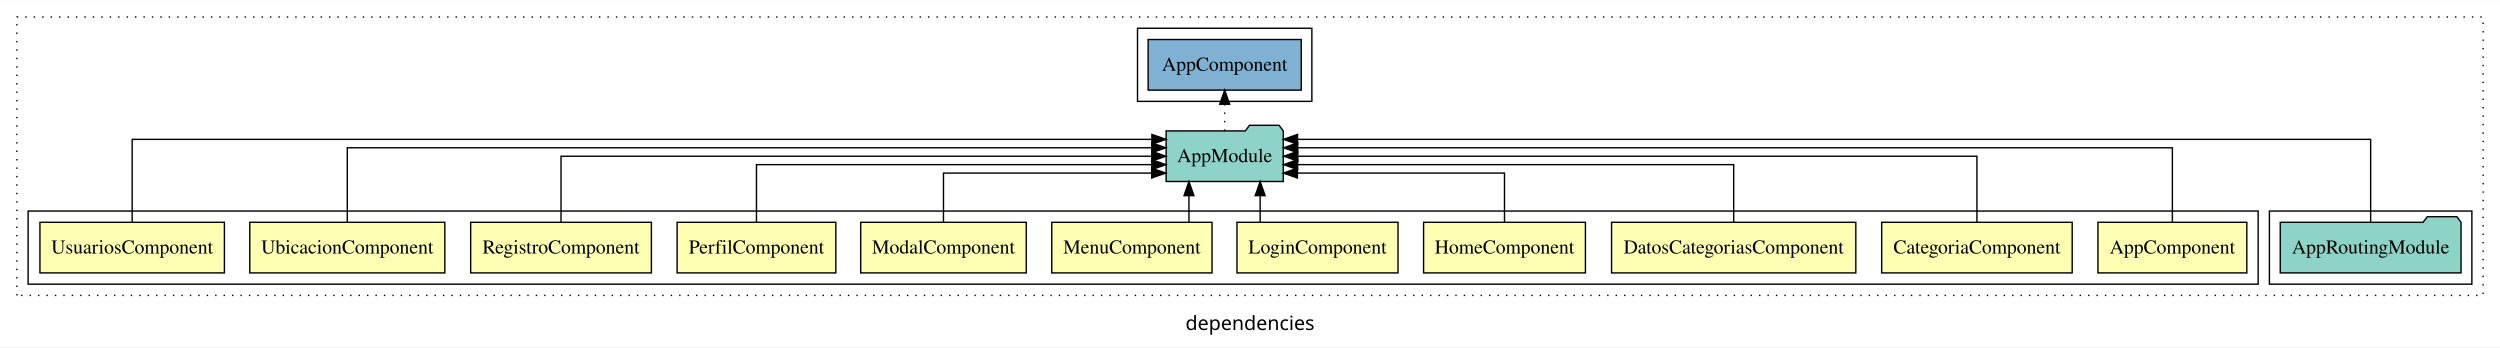
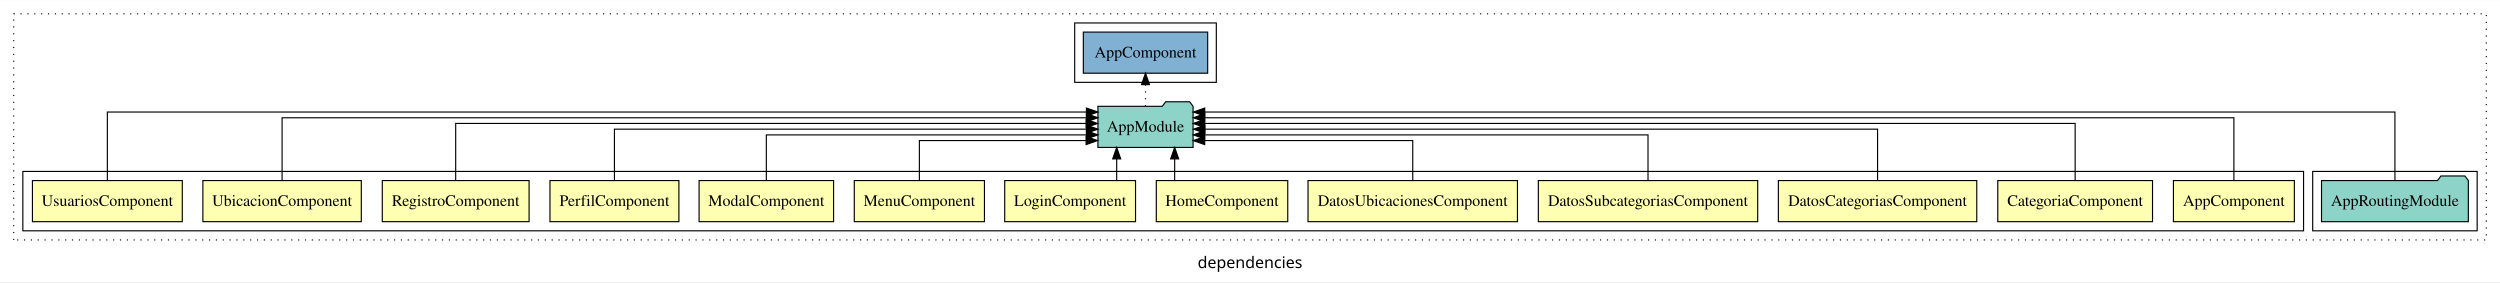
- <svg xmlns="http://www.w3.org/2000/svg" width="1778pt" height="247pt" viewBox="0.00 0.00 1778.00 246.80">
+ <svg xmlns="http://www.w3.org/2000/svg" width="2189pt" height="247pt" viewBox="0.00 0.00 2189.00 246.80">
  <g id="graph0" class="graph" transform="scale(1 1) rotate(0) translate(4 242.8)">
-     <polygon fill="white" stroke="transparent" points="-4,4 -4,-242.8 1774,-242.8 1774,4 -4,4" />
-     <text text-anchor="middle" x="885" y="-8.2" font-family="sans-serif" font-size="14.00">dependencies</text>
+     <polygon fill="white" stroke="transparent" points="-4,4 -4,-242.8 2185,-242.8 2185,4 -4,4" />
+     <text text-anchor="middle" x="1090.5" y="-8.2" font-family="sans-serif" font-size="14.00">dependencies</text>
    <g id="clust1" class="cluster">
-       <polygon fill="none" stroke="black" stroke-dasharray="1,5" points="8,-32.8 8,-230.8 1762,-230.8 1762,-32.8 8,-32.8" />
-     </g>
-     <g id="clust14" class="cluster">
-       <polygon fill="none" stroke="black" points="1610,-40.8 1610,-92.8 1754,-92.8 1754,-40.8 1610,-40.8" />
+       <polygon fill="none" stroke="black" stroke-dasharray="1,5" points="8,-32.8 8,-230.8 2173,-230.8 2173,-32.8 8,-32.8" />
    </g>
    <g id="clust16" class="cluster">
-       <polygon fill="none" stroke="black" points="805,-170.8 805,-222.8 929,-222.8 929,-170.8 805,-170.8" />
+       <polygon fill="none" stroke="black" points="2021,-40.8 2021,-92.8 2165,-92.8 2165,-40.8 2021,-40.8" />
+     </g>
+     <g id="clust18" class="cluster">
+       <polygon fill="none" stroke="black" points="937,-170.8 937,-222.8 1061,-222.8 1061,-170.8 937,-170.8" />
    </g>
    <g id="clust2" class="cluster">
-       <polygon fill="none" stroke="black" points="16,-40.8 16,-92.8 1602,-92.8 1602,-40.8 16,-40.8" />
+       <polygon fill="none" stroke="black" points="16,-40.8 16,-92.8 2013,-92.8 2013,-40.8 16,-40.8" />
    </g>
    <g id="node1" class="node">
-       <polygon fill="#ffffb3" stroke="black" points="1593.94,-84.8 1488.06,-84.8 1488.06,-48.8 1593.94,-48.8 1593.94,-84.8" />
-       <text text-anchor="middle" x="1541" y="-62.6" font-family="Times,serif" font-size="14.00">AppComponent</text>
+       <polygon fill="#ffffb3" stroke="black" points="2004.94,-84.8 1899.06,-84.8 1899.06,-48.8 2004.94,-48.8 2004.94,-84.8" />
+       <text text-anchor="middle" x="1952" y="-62.6" font-family="Times,serif" font-size="14.00">AppComponent</text>
    </g>
-     <g id="node12" class="node">
-       <polygon fill="#8dd3c7" stroke="black" points="908.66,-149.8 905.66,-153.8 884.66,-153.8 881.66,-149.8 825.34,-149.8 825.34,-113.8 908.66,-113.8 908.66,-149.8" />
-       <text text-anchor="middle" x="867" y="-127.6" font-family="Times,serif" font-size="14.00">AppModule</text>
+     <g id="node14" class="node">
+       <polygon fill="#8dd3c7" stroke="black" points="1040.66,-149.8 1037.66,-153.8 1016.66,-153.8 1013.66,-149.8 957.34,-149.8 957.34,-113.8 1040.66,-113.8 1040.66,-149.8" />
+       <text text-anchor="middle" x="999" y="-127.6" font-family="Times,serif" font-size="14.00">AppModule</text>
    </g>
    <g id="edge1" class="edge">
-       <path fill="none" stroke="black" d="M1541,-85.08C1541,-106.12 1541,-137.8 1541,-137.8 1541,-137.8 918.91,-137.8 918.91,-137.8" />
-       <polygon fill="black" stroke="black" points="918.91,-134.3 908.91,-137.8 918.91,-141.3 918.91,-134.3" />
+       <path fill="none" stroke="black" d="M1952,-84.84C1952,-106.46 1952,-139.8 1952,-139.8 1952,-139.8 1050.87,-139.8 1050.87,-139.8" />
+       <polygon fill="black" stroke="black" points="1050.87,-136.3 1040.87,-139.8 1050.87,-143.3 1050.87,-136.3" />
    </g>
    <g id="node2" class="node">
-       <polygon fill="#ffffb3" stroke="black" points="1469.75,-84.8 1334.25,-84.8 1334.25,-48.8 1469.75,-48.8 1469.75,-84.8" />
-       <text text-anchor="middle" x="1402" y="-62.6" font-family="Times,serif" font-size="14.00">CategoriaComponent</text>
+       <polygon fill="#ffffb3" stroke="black" points="1880.75,-84.8 1745.25,-84.8 1745.25,-48.8 1880.75,-48.8 1880.75,-84.8" />
+       <text text-anchor="middle" x="1813" y="-62.6" font-family="Times,serif" font-size="14.00">CategoriaComponent</text>
    </g>
    <g id="edge2" class="edge">
-       <path fill="none" stroke="black" d="M1402,-84.91C1402,-104.14 1402,-131.8 1402,-131.8 1402,-131.8 918.98,-131.8 918.98,-131.8" />
-       <polygon fill="black" stroke="black" points="918.98,-128.3 908.98,-131.8 918.98,-135.3 918.98,-128.3" />
+       <path fill="none" stroke="black" d="M1813,-85.02C1813,-105.17 1813,-134.8 1813,-134.8 1813,-134.8 1050.77,-134.8 1050.77,-134.8" />
+       <polygon fill="black" stroke="black" points="1050.77,-131.3 1040.77,-134.8 1050.77,-138.3 1050.77,-131.3" />
    </g>
    <g id="node3" class="node">
-       <polygon fill="#ffffb3" stroke="black" points="1315.86,-84.8 1142.14,-84.8 1142.14,-48.8 1315.86,-48.8 1315.86,-84.8" />
-       <text text-anchor="middle" x="1229" y="-62.6" font-family="Times,serif" font-size="14.00">DatosCategoriasComponent</text>
+       <polygon fill="#ffffb3" stroke="black" points="1726.86,-84.8 1553.14,-84.8 1553.14,-48.8 1726.86,-48.8 1726.86,-84.8" />
+       <text text-anchor="middle" x="1640" y="-62.6" font-family="Times,serif" font-size="14.00">DatosCategoriasComponent</text>
    </g>
    <g id="edge3" class="edge">
-       <path fill="none" stroke="black" d="M1229,-84.82C1229,-102.17 1229,-125.8 1229,-125.8 1229,-125.8 918.88,-125.8 918.88,-125.8" />
-       <polygon fill="black" stroke="black" points="918.88,-122.3 908.88,-125.8 918.88,-129.3 918.88,-122.3" />
+       <path fill="none" stroke="black" d="M1640,-85.02C1640,-103.63 1640,-129.8 1640,-129.8 1640,-129.8 1051.06,-129.8 1051.06,-129.8" />
+       <polygon fill="black" stroke="black" points="1051.06,-126.3 1041.06,-129.8 1051.06,-133.3 1051.06,-126.3" />
    </g>
    <g id="node4" class="node">
+       <polygon fill="#ffffb3" stroke="black" points="1535.03,-84.8 1342.97,-84.8 1342.97,-48.8 1535.03,-48.8 1535.03,-84.8" />
+       <text text-anchor="middle" x="1439" y="-62.6" font-family="Times,serif" font-size="14.00">DatosSubcategoriasComponent</text>
+     </g>
+     <g id="edge4" class="edge">
+       <path fill="none" stroke="black" d="M1439,-84.83C1439,-101.86 1439,-124.8 1439,-124.8 1439,-124.8 1050.79,-124.8 1050.79,-124.8" />
+       <polygon fill="black" stroke="black" points="1050.79,-121.3 1040.79,-124.8 1050.79,-128.3 1050.79,-121.3" />
+     </g>
+     <g id="node5" class="node">
+       <polygon fill="#ffffb3" stroke="black" points="1324.69,-84.8 1141.31,-84.8 1141.31,-48.8 1324.69,-48.8 1324.69,-84.8" />
+       <text text-anchor="middle" x="1233" y="-62.6" font-family="Times,serif" font-size="14.00">DatosUbicacionesComponent</text>
+     </g>
+     <g id="edge5" class="edge">
+       <path fill="none" stroke="black" d="M1233,-85.04C1233,-100.37 1233,-119.8 1233,-119.8 1233,-119.8 1050.83,-119.8 1050.83,-119.8" />
+       <polygon fill="black" stroke="black" points="1050.83,-116.3 1040.83,-119.8 1050.83,-123.3 1050.83,-116.3" />
+     </g>
+     <g id="node6" class="node">
      <polygon fill="#ffffb3" stroke="black" points="1123.55,-84.8 1008.45,-84.8 1008.45,-48.8 1123.55,-48.8 1123.55,-84.8" />
      <text text-anchor="middle" x="1066" y="-62.6" font-family="Times,serif" font-size="14.00">HomeComponent</text>
    </g>
-     <g id="edge4" class="edge">
-       <path fill="none" stroke="black" d="M1066,-85.04C1066,-100.37 1066,-119.8 1066,-119.8 1066,-119.8 918.72,-119.8 918.72,-119.8" />
-       <polygon fill="black" stroke="black" points="918.72,-116.3 908.72,-119.8 918.72,-123.3 918.72,-116.3" />
+     <g id="edge6" class="edge">
+       <path fill="none" stroke="black" d="M1024.53,-84.91C1024.53,-84.91 1024.53,-103.79 1024.53,-103.79" />
+       <polygon fill="black" stroke="black" points="1021.03,-103.79 1024.53,-113.79 1028.03,-103.79 1021.03,-103.79" />
    </g>
-     <g id="node5" class="node">
+     <g id="node7" class="node">
      <polygon fill="#ffffb3" stroke="black" points="990.27,-84.8 875.73,-84.8 875.73,-48.8 990.27,-48.8 990.27,-84.8" />
      <text text-anchor="middle" x="933" y="-62.6" font-family="Times,serif" font-size="14.00">LoginComponent</text>
    </g>
-     <g id="edge5" class="edge">
-       <path fill="none" stroke="black" d="M892.22,-84.91C892.22,-84.91 892.22,-103.79 892.22,-103.79" />
-       <polygon fill="black" stroke="black" points="888.72,-103.79 892.22,-113.79 895.72,-103.79 888.72,-103.79" />
+     <g id="edge7" class="edge">
+       <path fill="none" stroke="black" d="M973.78,-84.91C973.78,-84.91 973.78,-103.79 973.78,-103.79" />
+       <polygon fill="black" stroke="black" points="970.28,-103.79 973.78,-113.79 977.28,-103.79 970.28,-103.79" />
    </g>
-     <g id="node6" class="node">
+     <g id="node8" class="node">
      <polygon fill="#ffffb3" stroke="black" points="857.99,-84.8 744.01,-84.8 744.01,-48.8 857.99,-48.8 857.99,-84.8" />
      <text text-anchor="middle" x="801" y="-62.6" font-family="Times,serif" font-size="14.00">MenuComponent</text>
    </g>
-     <g id="edge6" class="edge">
-       <path fill="none" stroke="black" d="M841.58,-84.91C841.58,-84.91 841.58,-103.79 841.58,-103.79" />
-       <polygon fill="black" stroke="black" points="838.08,-103.79 841.58,-113.79 845.08,-103.79 838.08,-103.79" />
+     <g id="edge8" class="edge">
+       <path fill="none" stroke="black" d="M801,-85.04C801,-100.37 801,-119.8 801,-119.8 801,-119.8 947.01,-119.8 947.01,-119.8" />
+       <polygon fill="black" stroke="black" points="947.01,-123.3 957.01,-119.8 947.01,-116.3 947.01,-123.3" />
    </g>
-     <g id="node7" class="node">
+     <g id="node9" class="node">
      <polygon fill="#ffffb3" stroke="black" points="725.88,-84.8 608.12,-84.8 608.12,-48.8 725.88,-48.8 725.88,-84.8" />
      <text text-anchor="middle" x="667" y="-62.6" font-family="Times,serif" font-size="14.00">ModalComponent</text>
    </g>
-     <g id="edge7" class="edge">
-       <path fill="none" stroke="black" d="M667,-85.04C667,-100.37 667,-119.8 667,-119.8 667,-119.8 815.07,-119.8 815.07,-119.8" />
-       <polygon fill="black" stroke="black" points="815.07,-123.3 825.07,-119.8 815.07,-116.3 815.07,-123.3" />
+     <g id="edge9" class="edge">
+       <path fill="none" stroke="black" d="M667,-84.83C667,-101.86 667,-124.8 667,-124.8 667,-124.8 947.29,-124.8 947.29,-124.8" />
+       <polygon fill="black" stroke="black" points="947.29,-128.3 957.29,-124.8 947.29,-121.3 947.29,-128.3" />
    </g>
-     <g id="node8" class="node">
+     <g id="node10" class="node">
      <polygon fill="#ffffb3" stroke="black" points="590.44,-84.8 477.56,-84.8 477.56,-48.8 590.44,-48.8 590.44,-84.8" />
      <text text-anchor="middle" x="534" y="-62.6" font-family="Times,serif" font-size="14.00">PerfilComponent</text>
    </g>
-     <g id="edge8" class="edge">
-       <path fill="none" stroke="black" d="M534,-84.82C534,-102.17 534,-125.8 534,-125.8 534,-125.8 815.16,-125.8 815.16,-125.8" />
-       <polygon fill="black" stroke="black" points="815.16,-129.3 825.16,-125.8 815.16,-122.3 815.16,-129.3" />
+     <g id="edge10" class="edge">
+       <path fill="none" stroke="black" d="M534,-85.02C534,-103.63 534,-129.8 534,-129.8 534,-129.8 947.33,-129.8 947.33,-129.8" />
+       <polygon fill="black" stroke="black" points="947.33,-133.3 957.33,-129.8 947.33,-126.3 947.33,-133.3" />
    </g>
-     <g id="node9" class="node">
+     <g id="node11" class="node">
      <polygon fill="#ffffb3" stroke="black" points="459.27,-84.8 330.73,-84.8 330.73,-48.8 459.27,-48.8 459.27,-84.8" />
      <text text-anchor="middle" x="395" y="-62.6" font-family="Times,serif" font-size="14.00">RegistroComponent</text>
    </g>
-     <g id="edge9" class="edge">
-       <path fill="none" stroke="black" d="M395,-84.91C395,-104.14 395,-131.8 395,-131.8 395,-131.8 815.11,-131.8 815.11,-131.8" />
-       <polygon fill="black" stroke="black" points="815.11,-135.3 825.11,-131.8 815.11,-128.3 815.11,-135.3" />
+     <g id="edge11" class="edge">
+       <path fill="none" stroke="black" d="M395,-85.02C395,-105.17 395,-134.8 395,-134.8 395,-134.8 947.01,-134.8 947.01,-134.8" />
+       <polygon fill="black" stroke="black" points="947.01,-138.3 957.01,-134.8 947.01,-131.3 947.01,-138.3" />
    </g>
-     <g id="node10" class="node">
+     <g id="node12" class="node">
      <polygon fill="#ffffb3" stroke="black" points="312.36,-84.8 173.64,-84.8 173.64,-48.8 312.36,-48.8 312.36,-84.8" />
      <text text-anchor="middle" x="243" y="-62.6" font-family="Times,serif" font-size="14.00">UbicacionComponent</text>
    </g>
-     <g id="edge10" class="edge">
-       <path fill="none" stroke="black" d="M243,-85.08C243,-106.12 243,-137.8 243,-137.8 243,-137.8 815.09,-137.8 815.09,-137.8" />
-       <polygon fill="black" stroke="black" points="815.09,-141.3 825.09,-137.8 815.09,-134.3 815.09,-141.3" />
+     <g id="edge12" class="edge">
+       <path fill="none" stroke="black" d="M243,-84.84C243,-106.46 243,-139.8 243,-139.8 243,-139.8 947.28,-139.8 947.28,-139.8" />
+       <polygon fill="black" stroke="black" points="947.28,-143.3 957.28,-139.8 947.28,-136.3 947.28,-143.3" />
    </g>
-     <g id="node11" class="node">
+     <g id="node13" class="node">
      <polygon fill="#ffffb3" stroke="black" points="155.6,-84.8 24.4,-84.8 24.4,-48.8 155.6,-48.8 155.6,-84.8" />
      <text text-anchor="middle" x="90" y="-62.6" font-family="Times,serif" font-size="14.00">UsuariosComponent</text>
    </g>
-     <g id="edge11" class="edge">
-       <path fill="none" stroke="black" d="M90,-85.05C90,-107.82 90,-143.8 90,-143.8 90,-143.8 815.23,-143.8 815.23,-143.8" />
-       <polygon fill="black" stroke="black" points="815.23,-147.3 825.23,-143.8 815.23,-140.3 815.23,-147.3" />
+     <g id="edge13" class="edge">
+       <path fill="none" stroke="black" d="M90,-84.89C90,-107.93 90,-144.8 90,-144.8 90,-144.8 947.28,-144.8 947.28,-144.8" />
+       <polygon fill="black" stroke="black" points="947.28,-148.3 957.28,-144.8 947.28,-141.3 947.28,-148.3" />
    </g>
-     <g id="node14" class="node">
-       <polygon fill="#80b1d3" stroke="black" points="921.44,-214.8 812.56,-214.8 812.56,-178.8 921.44,-178.8 921.44,-214.8" />
-       <text text-anchor="middle" x="867" y="-192.6" font-family="Times,serif" font-size="14.00">AppComponent </text>
+     <g id="node16" class="node">
+       <polygon fill="#80b1d3" stroke="black" points="1053.44,-214.8 944.56,-214.8 944.56,-178.8 1053.44,-178.8 1053.44,-214.8" />
+       <text text-anchor="middle" x="999" y="-192.6" font-family="Times,serif" font-size="14.00">AppComponent </text>
    </g>
-     <g id="edge13" class="edge">
-       <path fill="none" stroke="black" stroke-dasharray="1,5" d="M867,-149.91C867,-149.91 867,-168.79 867,-168.79" />
-       <polygon fill="black" stroke="black" points="863.5,-168.79 867,-178.79 870.5,-168.79 863.5,-168.79" />
+     <g id="edge15" class="edge">
+       <path fill="none" stroke="black" stroke-dasharray="1,5" d="M999,-149.91C999,-149.91 999,-168.79 999,-168.79" />
+       <polygon fill="black" stroke="black" points="995.5,-168.79 999,-178.79 1002.5,-168.79 995.5,-168.79" />
    </g>
-     <g id="node13" class="node">
-       <polygon fill="#8dd3c7" stroke="black" points="1746.28,-84.8 1743.28,-88.8 1722.28,-88.8 1719.28,-84.8 1617.72,-84.8 1617.72,-48.8 1746.28,-48.8 1746.28,-84.8" />
-       <text text-anchor="middle" x="1682" y="-62.6" font-family="Times,serif" font-size="14.00">AppRoutingModule</text>
+     <g id="node15" class="node">
+       <polygon fill="#8dd3c7" stroke="black" points="2157.28,-84.8 2154.28,-88.8 2133.28,-88.8 2130.28,-84.8 2028.72,-84.8 2028.72,-48.8 2157.28,-48.8 2157.28,-84.8" />
+       <text text-anchor="middle" x="2093" y="-62.6" font-family="Times,serif" font-size="14.00">AppRoutingModule</text>
    </g>
-     <g id="edge12" class="edge">
-       <path fill="none" stroke="black" d="M1682,-85.05C1682,-107.82 1682,-143.8 1682,-143.8 1682,-143.8 918.82,-143.8 918.82,-143.8" />
-       <polygon fill="black" stroke="black" points="918.82,-140.3 908.82,-143.8 918.82,-147.3 918.82,-140.3" />
+     <g id="edge14" class="edge">
+       <path fill="none" stroke="black" d="M2093,-84.89C2093,-107.93 2093,-144.8 2093,-144.8 2093,-144.8 1050.88,-144.8 1050.88,-144.8" />
+       <polygon fill="black" stroke="black" points="1050.88,-141.3 1040.88,-144.8 1050.88,-148.3 1050.88,-141.3" />
    </g>
  </g>
</svg>
